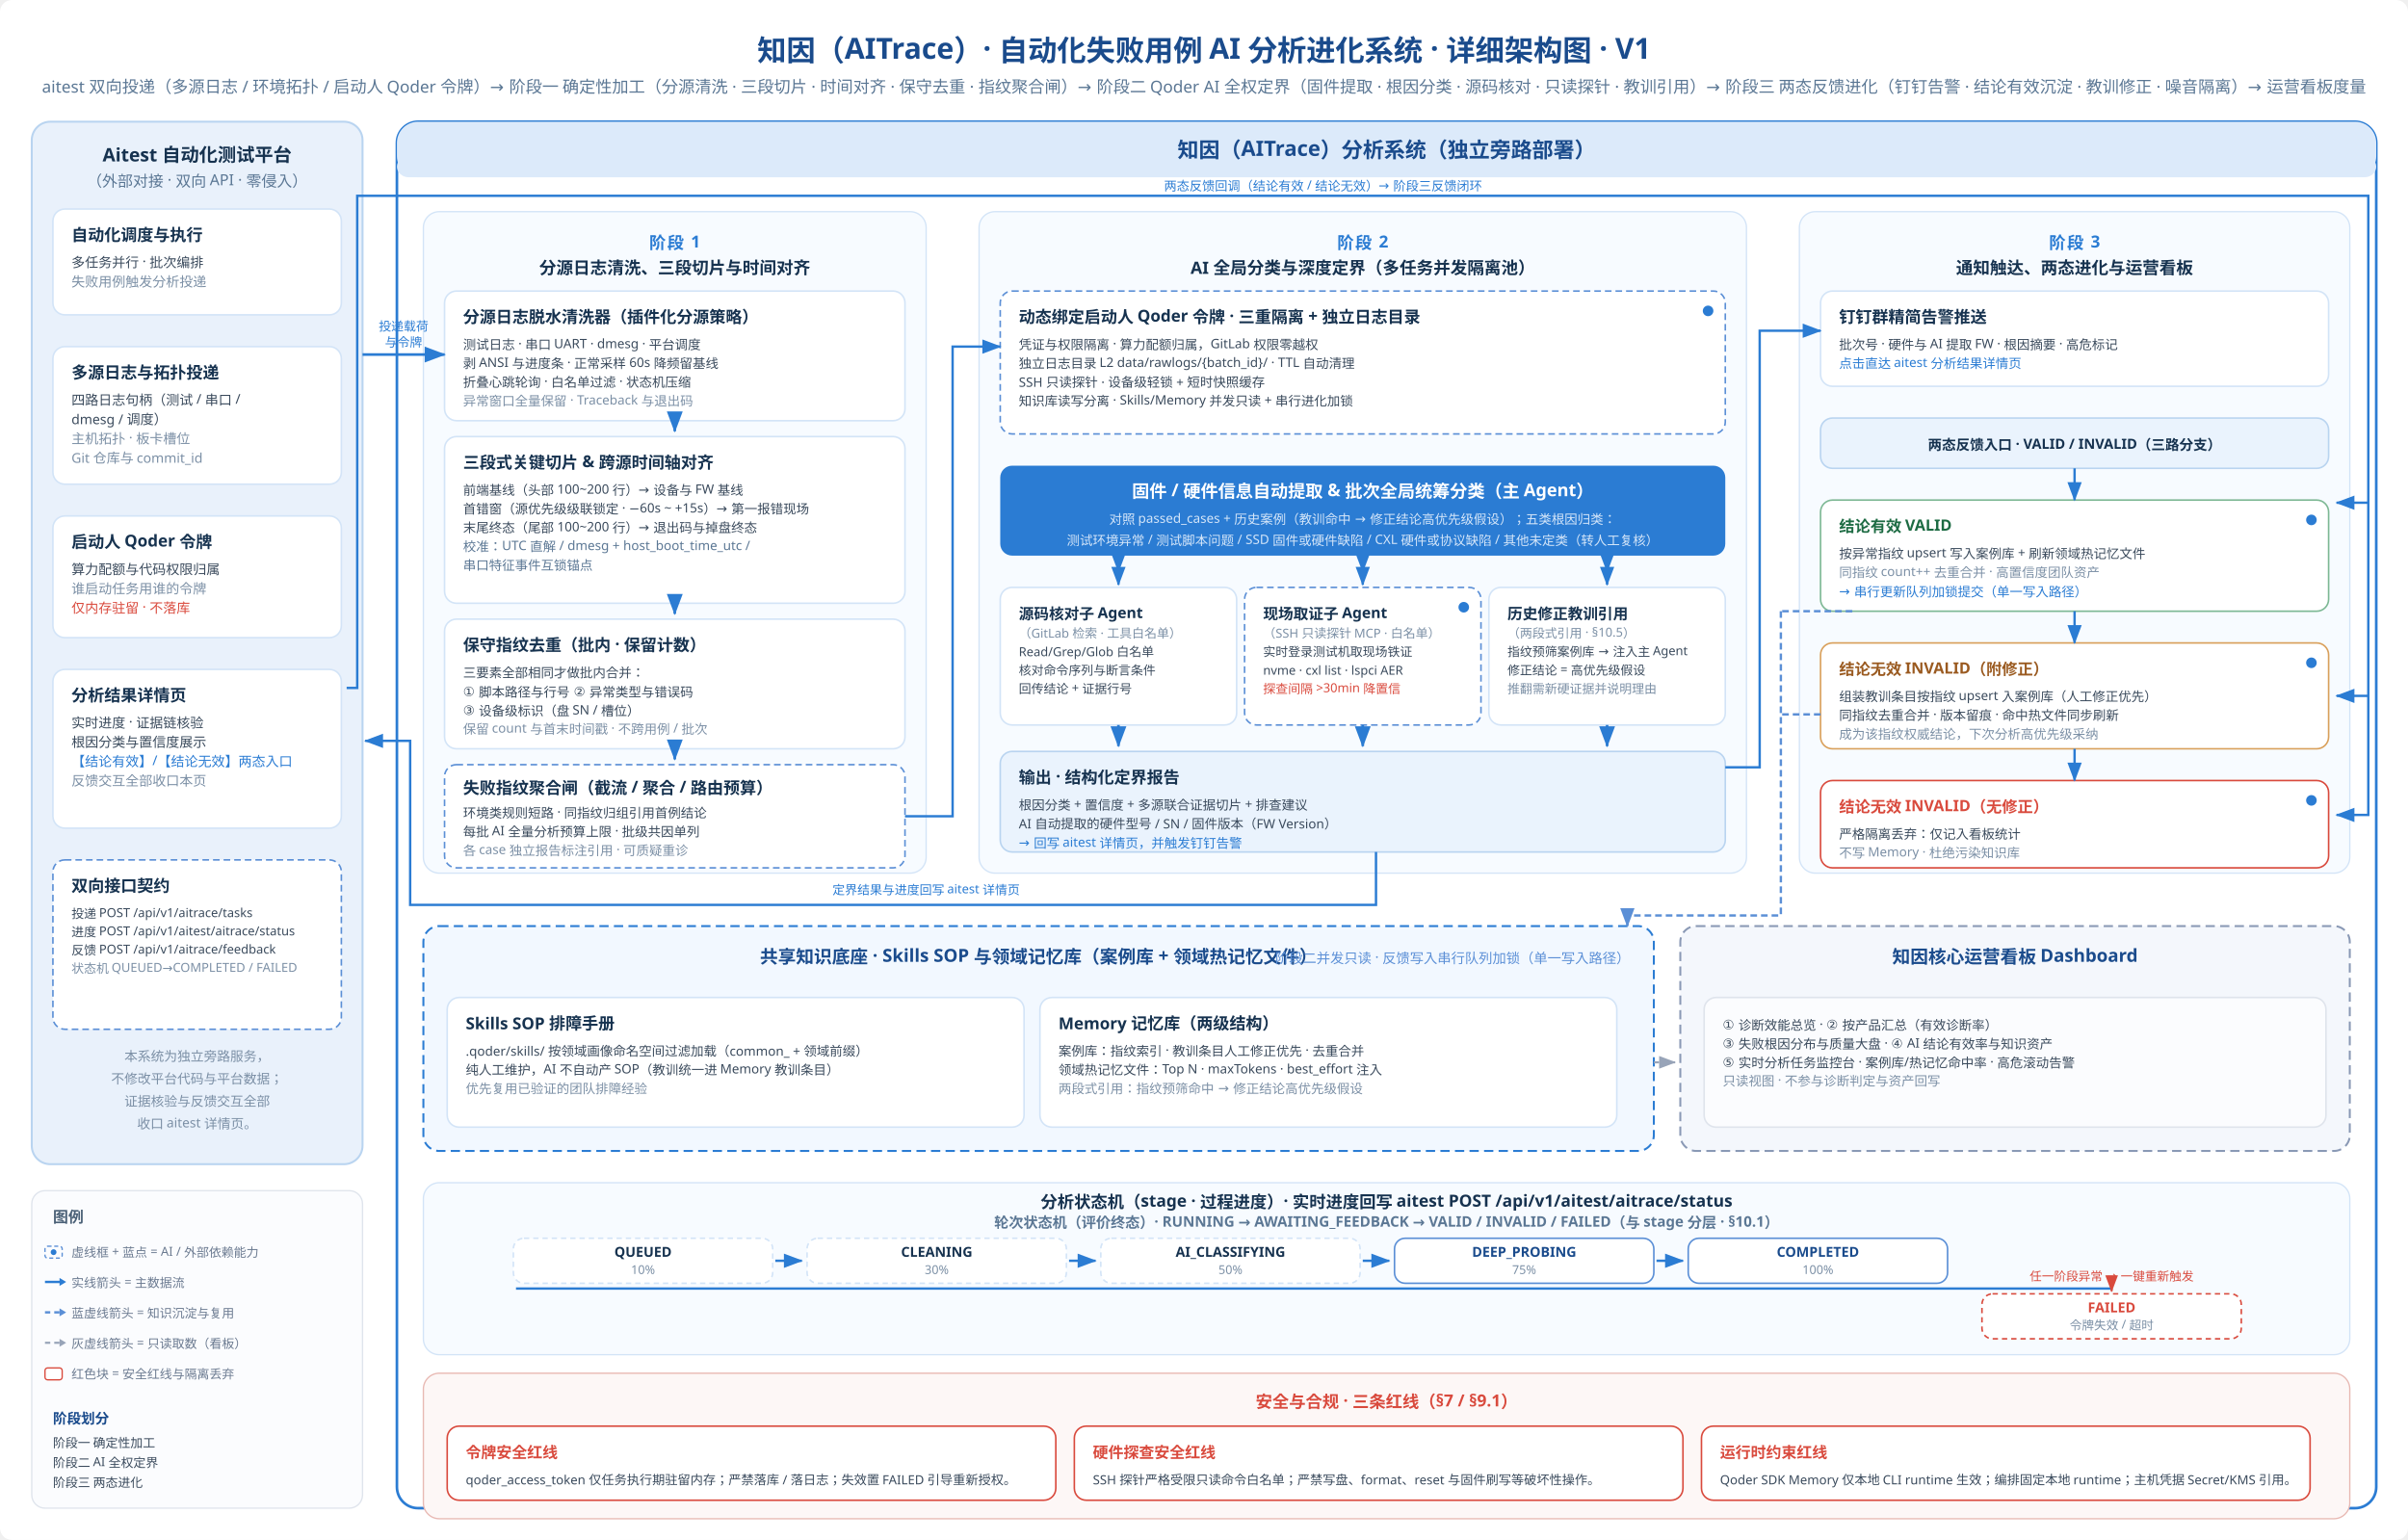
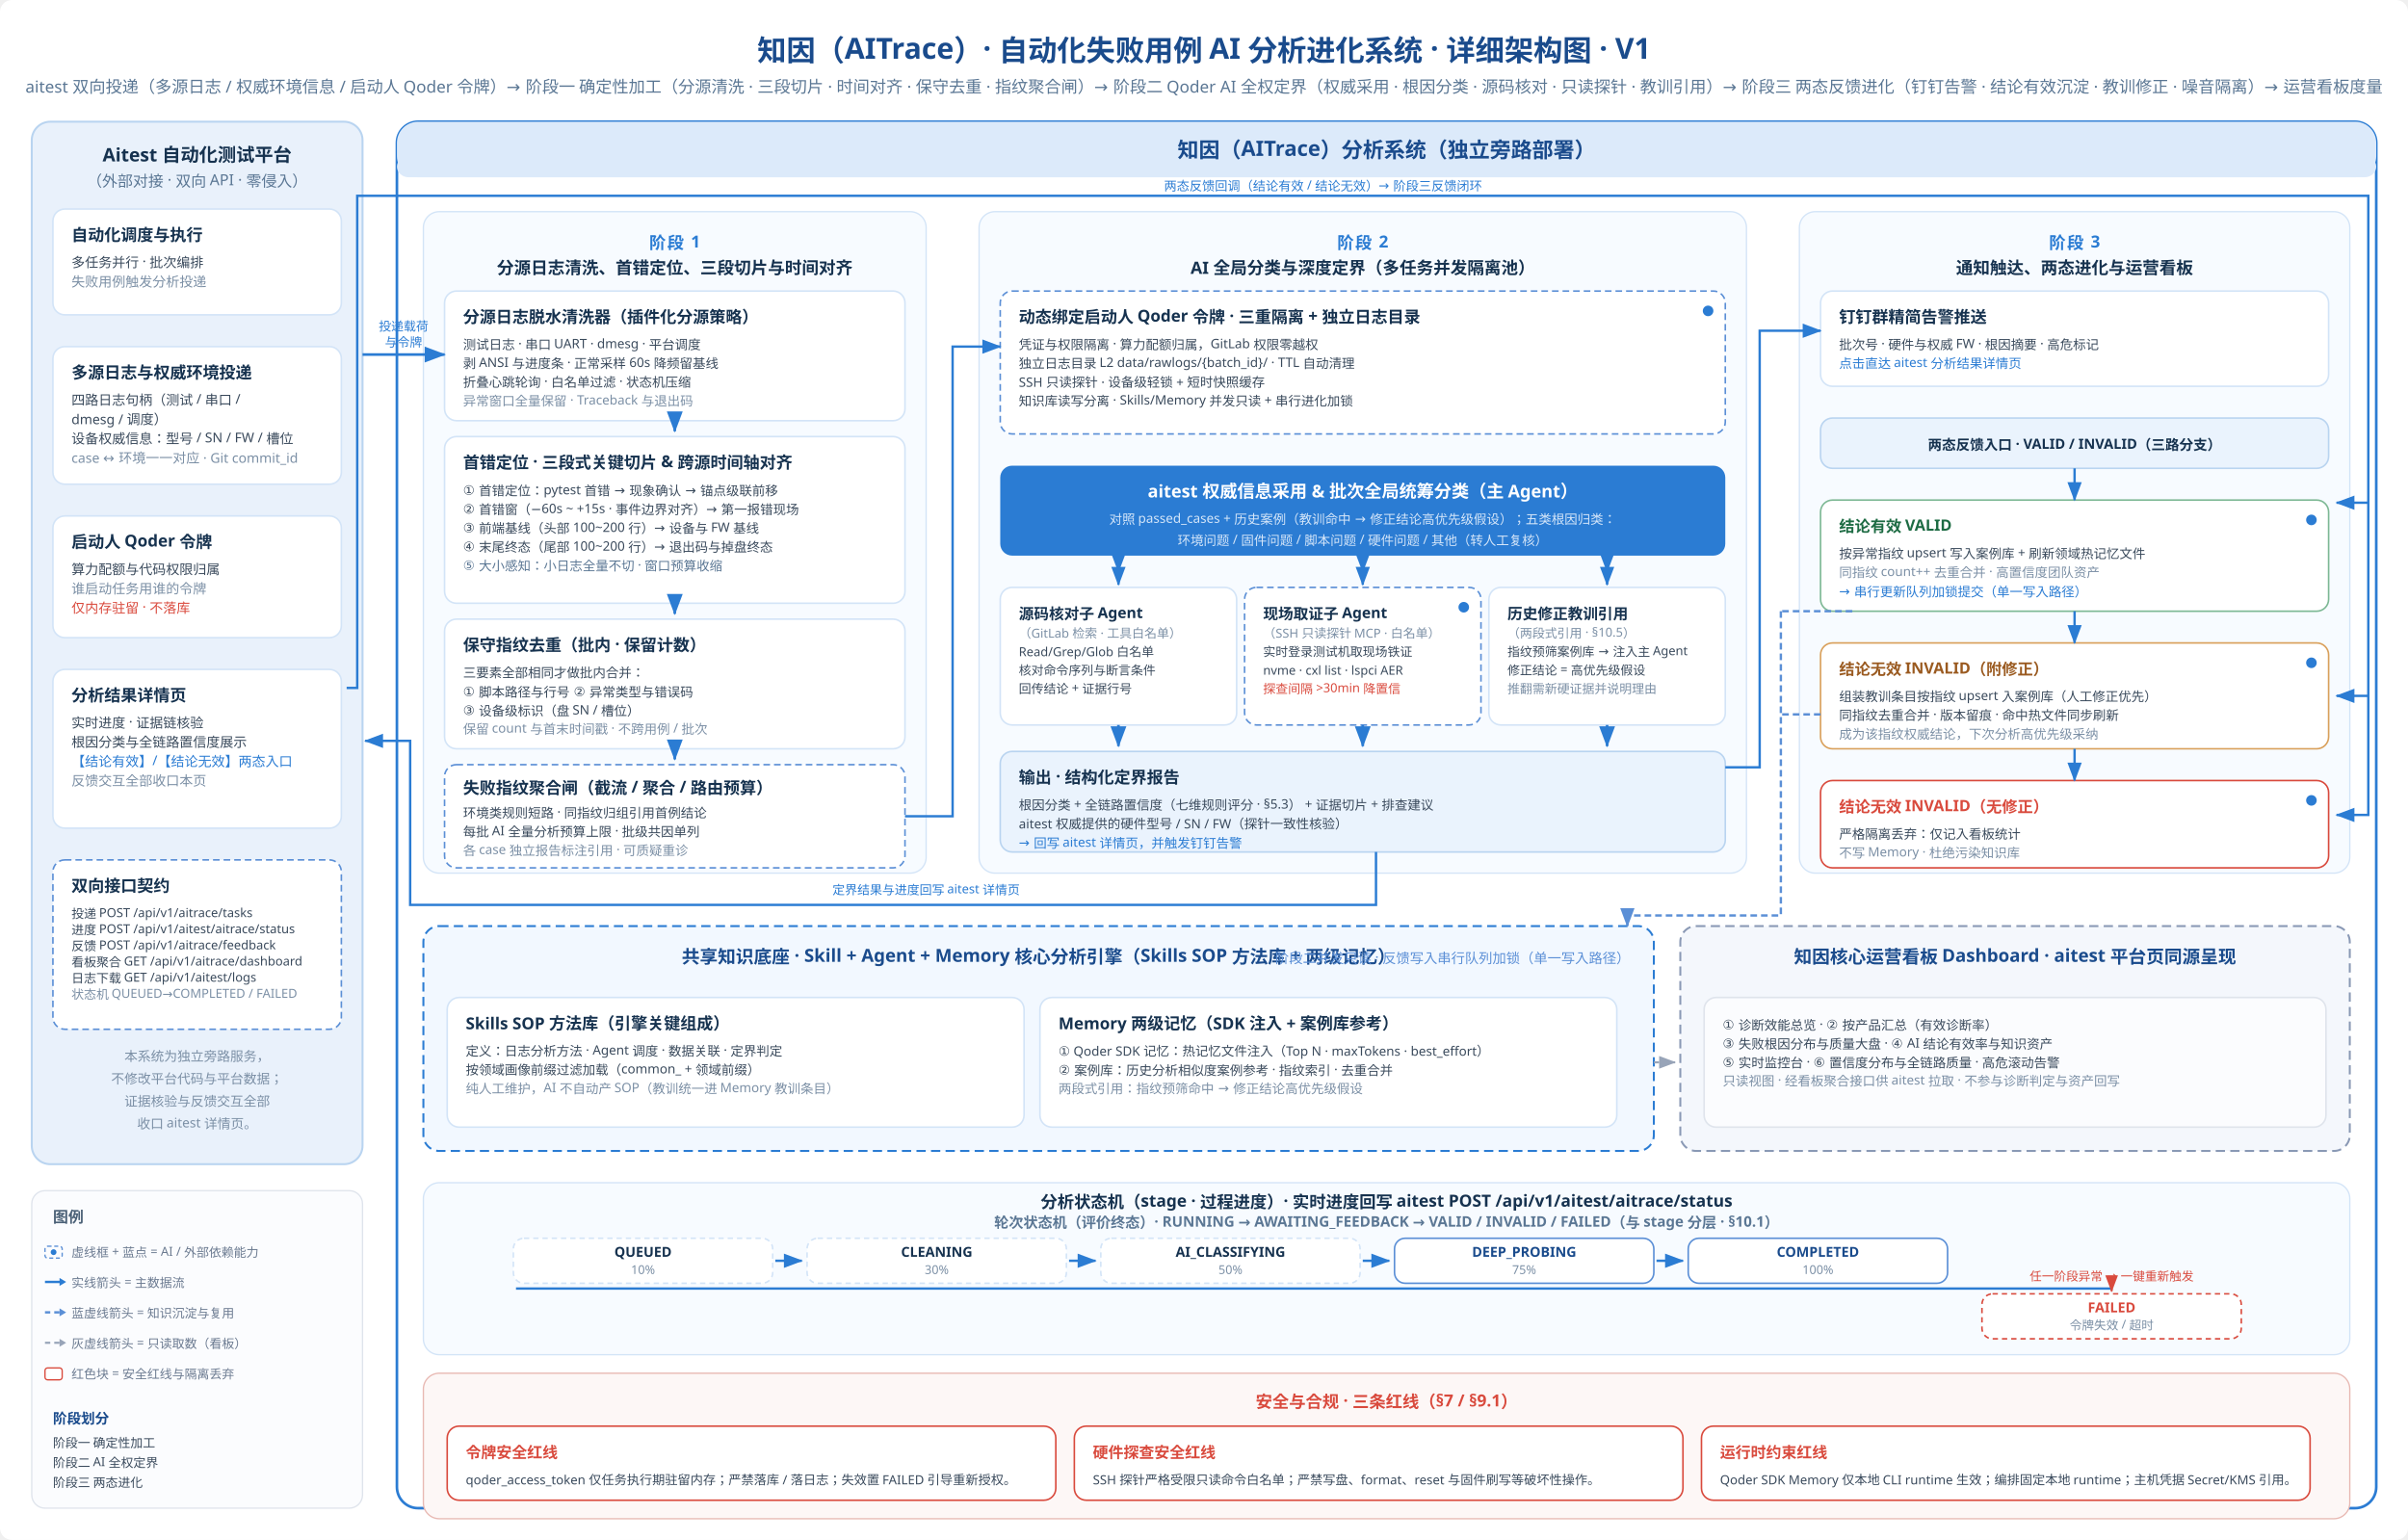
<svg xmlns="http://www.w3.org/2000/svg" viewBox="0 0 1820 1164" width="1820" height="1164" font-family="'Outfit','PingFang SC','Microsoft YaHei',sans-serif">
  <defs>
    <marker id="b" markerWidth="9" markerHeight="9" refX="7.5" refY="3" orient="auto">
      <polygon points="0 0, 8 3, 0 6" fill="#2b7cd3" />
    </marker>
    <marker id="r" markerWidth="9" markerHeight="9" refX="7.5" refY="3" orient="auto">
      <polygon points="0 0, 8 3, 0 6" fill="#d94a3d" />
    </marker>
    <marker id="bd" markerWidth="9" markerHeight="9" refX="7.5" refY="3" orient="auto">
      <polygon points="0 0, 8 3, 0 6" fill="#5b8fd6" />
    </marker>
    <marker id="g" markerWidth="9" markerHeight="9" refX="7.5" refY="3" orient="auto">
      <polygon points="0 0, 8 3, 0 6" fill="#98a4b8" />
    </marker>
  </defs>
  <rect x="0" y="0" width="1820" height="1164" rx="9" fill="#ffffff" />
  <text x="910" y="46" text-anchor="middle" font-size="22" font-weight="700" fill="#1a4b8c">知因（AITrace）· 自动化失败用例 AI 分析进化系统 · 详细架构图 · V1</text>
-   <text x="910" y="70" text-anchor="middle" font-size="12.5" fill="#5b7794">aitest 双向投递（多源日志 / 环境拓扑 / 启动人 Qoder 令牌）→ 阶段一 确定性加工（分源清洗 · 三段切片 · 时间对齐 · 保守去重 · 指纹聚合闸）→ 阶段二 Qoder AI 全权定界（固件提取 · 根因分类 · 源码核对 · 只读探针 · 教训引用）→ 阶段三 两态反馈进化（钉钉告警 · 结论有效沉淀 · 教训修正 · 噪音隔离）→ 运营看板度量</text>
+   <text x="910" y="70" text-anchor="middle" font-size="12.5" fill="#5b7794">aitest 双向投递（多源日志 / 权威环境信息 / 启动人 Qoder 令牌）→ 阶段一 确定性加工（分源清洗 · 三段切片 · 时间对齐 · 保守去重 · 指纹聚合闸）→ 阶段二 Qoder AI 全权定界（权威采用 · 根因分类 · 源码核对 · 只读探针 · 教训引用）→ 阶段三 两态反馈进化（钉钉告警 · 结论有效沉淀 · 教训修正 · 噪音隔离）→ 运营看板度量</text>
  <rect x="24" y="92" width="250" height="788" rx="14" fill="#e9f1fb" stroke="#b9d4f0" stroke-width="1.5" />
  <text x="149.0" y="122" text-anchor="middle" font-size="14" font-weight="700" fill="#16324f">Aitest 自动化测试平台</text>
  <text x="149.0" y="141" text-anchor="middle" font-size="11.6" fill="#5b7794">（外部对接 · 双向 API · 零侵入）</text>
  <rect x="40" y="158" width="218" height="80" rx="9" fill="#ffffff" stroke="#d3e4f7" stroke-width="1.2" />
  <text x="54" y="182" font-size="12.4" font-weight="700" fill="#16324f">自动化调度与执行</text>
  <text x="54" y="202.0" font-size="10.2" fill="#3a4a5c">多任务并行 · 批次编排</text>
  <text x="54" y="216.6" font-size="10.2" fill="#7b8fa5">失败用例触发分析投递</text>
  <rect x="40" y="262" width="218" height="104" rx="9" fill="#ffffff" stroke="#d3e4f7" stroke-width="1.2" />
-   <text x="54" y="286" font-size="12.4" font-weight="700" fill="#16324f">多源日志与拓扑投递</text>
+   <text x="54" y="286" font-size="12.4" font-weight="700" fill="#16324f">多源日志与权威环境投递</text>
  <text x="54" y="306.0" font-size="10.2" fill="#3a4a5c">四路日志句柄（测试 / 串口 /</text>
  <text x="54" y="320.6" font-size="10.2" fill="#3a4a5c">dmesg / 调度）</text>
-   <text x="54" y="335.2" font-size="10.2" fill="#7b8fa5">主机拓扑 · 板卡槽位</text>
-   <text x="54" y="349.8" font-size="10.2" fill="#7b8fa5">Git 仓库与 commit_id</text>
+   <text x="54" y="335.2" font-size="10.2" fill="#3a4a5c">设备权威信息：型号 / SN / FW / 槽位</text>
+   <text x="54" y="349.8" font-size="10.2" fill="#7b8fa5">case ↔ 环境一一对应 · Git commit_id</text>
  <rect x="40" y="390" width="218" height="92" rx="9" fill="#ffffff" stroke="#d3e4f7" stroke-width="1.2" />
  <text x="54" y="414" font-size="12.4" font-weight="700" fill="#16324f">启动人 Qoder 令牌</text>
  <text x="54" y="434.0" font-size="10.2" fill="#3a4a5c">算力配额与代码权限归属</text>
  <text x="54" y="448.6" font-size="10.2" fill="#7b8fa5">谁启动任务用谁的令牌</text>
  <text x="54" y="463.2" font-size="10.2" fill="#d94a3d">仅内存驻留 · 不落库</text>
  <rect x="40" y="506" width="218" height="120" rx="9" fill="#ffffff" stroke="#d3e4f7" stroke-width="1.2" />
  <text x="54" y="530" font-size="12.4" font-weight="700" fill="#16324f">分析结果详情页</text>
  <text x="54" y="550.0" font-size="10.2" fill="#3a4a5c">实时进度 · 证据链核验</text>
-   <text x="54" y="564.6" font-size="10.2" fill="#3a4a5c">根因分类与置信度展示</text>
+   <text x="54" y="564.6" font-size="10.2" fill="#3a4a5c">根因分类与全链路置信度展示</text>
  <text x="54" y="579.2" font-size="10.2" fill="#2b7cd3">【结论有效】/【结论无效】两态入口</text>
  <text x="54" y="593.8" font-size="10.2" fill="#7b8fa5">反馈交互全部收口本页</text>
  <rect x="40" y="650" width="218" height="128" rx="9" fill="#ffffff" stroke="#5b8fd6" stroke-width="1.2" stroke-dasharray="5 3" />
  <text x="54" y="674" font-size="12.4" font-weight="700" fill="#16324f">双向接口契约</text>
  <text x="54" y="694.0" font-size="9.4" fill="#3a4a5c">投递  POST /api/v1/aitrace/tasks</text>
-   <text x="54" y="707.8" font-size="9.4" fill="#3a4a5c">进度  POST /api/v1/aitest/aitrace/status</text>
-   <text x="54" y="721.6" font-size="9.4" fill="#3a4a5c">反馈  POST /api/v1/aitrace/feedback</text>
-   <text x="54" y="735.4" font-size="9.4" fill="#7b8fa5">状态机  QUEUED→COMPLETED / FAILED</text>
+   <text x="54" y="706.2" font-size="9.4" fill="#3a4a5c">进度  POST /api/v1/aitest/aitrace/status</text>
+   <text x="54" y="718.4" font-size="9.4" fill="#3a4a5c">反馈  POST /api/v1/aitrace/feedback</text>
+   <text x="54" y="730.6" font-size="9.4" fill="#3a4a5c">看板聚合  GET /api/v1/aitrace/dashboard</text>
+   <text x="54" y="742.8" font-size="9.4" fill="#3a4a5c">日志下载  GET /api/v1/aitest/logs</text>
+   <text x="54" y="755.0" font-size="9.4" fill="#7b8fa5">状态机  QUEUED→COMPLETED / FAILED</text>
  <text x="149.0" y="802" text-anchor="middle" font-size="10" fill="#7b8fa5">本系统为独立旁路服务，</text>
  <text x="149.0" y="819" text-anchor="middle" font-size="10" fill="#7b8fa5">不修改平台代码与平台数据；</text>
  <text x="149.0" y="836" text-anchor="middle" font-size="10" fill="#7b8fa5">证据核验与反馈交互全部</text>
  <text x="149.0" y="853" text-anchor="middle" font-size="10" fill="#7b8fa5">收口 aitest 详情页。</text>
  <rect x="300" y="92" width="1496" height="1048" rx="16" fill="#ffffff" stroke="#2b7cd3" stroke-width="2" />
  <rect x="300" y="92" width="1496" height="42" rx="16" fill="#dceafa" />
  <rect x="300" y="118" width="1496" height="16" rx="9" fill="#dceafa" />
  <text x="1048.0" y="119" text-anchor="middle" font-size="16" font-weight="700" fill="#1a4b8c">知因（AITrace）分析系统（独立旁路部署）</text>
  <rect x="320" y="160" width="380" height="500" rx="12" fill="#f7fbff" stroke="#d3e4f7" stroke-width="1" />
  <text x="510.0" y="188" text-anchor="middle" font-size="12.6" font-weight="600" letter-spacing="1" fill="#2b7cd3">阶段 1</text>
-   <text x="510.0" y="207" text-anchor="middle" font-size="12.8" font-weight="700" fill="#16324f">分源日志清洗、三段切片与时间对齐</text>
+   <text x="510.0" y="207" text-anchor="middle" font-size="12.8" font-weight="700" fill="#16324f">分源日志清洗、首错定位、三段切片与时间对齐</text>
  <rect x="336" y="220" width="348" height="98" rx="9" fill="#ffffff" stroke="#d3e4f7" stroke-width="1.2" />
  <text x="350" y="244" font-size="12.4" font-weight="700" fill="#16324f">分源日志脱水清洗器（插件化分源策略）</text>
  <text x="350" y="264.0" font-size="9.8" fill="#3a4a5c">测试日志 · 串口 UART · dmesg · 平台调度</text>
  <text x="350" y="278.2" font-size="9.8" fill="#3a4a5c">剥 ANSI 与进度条 · 正常采样 60s 降频留基线</text>
  <text x="350" y="292.4" font-size="9.8" fill="#3a4a5c">折叠心跳轮询 · 白名单过滤 · 状态机压缩</text>
  <text x="350" y="306.6" font-size="9.8" fill="#7b8fa5">异常窗口全量保留 · Traceback 与退出码</text>
  <rect x="336" y="330" width="348" height="126" rx="9" fill="#ffffff" stroke="#d3e4f7" stroke-width="1.2" />
-   <text x="350" y="354" font-size="12.4" font-weight="700" fill="#16324f">三段式关键切片 &amp; 跨源时间轴对齐</text>
-   <text x="350" y="374.0" font-size="9.8" fill="#3a4a5c">前端基线（头部 100~200 行）→ 设备与 FW 基线</text>
-   <text x="350" y="388.2" font-size="9.8" fill="#3a4a5c">首错窗（源优先级级联锁定 · −60s ~ +15s）→ 第一报错现场</text>
-   <text x="350" y="402.4" font-size="9.8" fill="#3a4a5c">末尾终态（尾部 100~200 行）→ 退出码与掉盘终态</text>
-   <text x="350" y="416.6" font-size="9.8" fill="#5b7794">校准：UTC 直解 / dmesg + host_boot_time_utc /</text>
-   <text x="350" y="430.8" font-size="9.8" fill="#5b7794">串口特征事件互锁锚点</text>
+   <text x="350" y="354" font-size="12.4" font-weight="700" fill="#16324f">首错定位 · 三段式关键切片 &amp; 跨源时间轴对齐</text>
+   <text x="350" y="374.0" font-size="9.8" fill="#3a4a5c">① 首错定位：pytest 首错 → 现象确认 → 锚点级联前移</text>
+   <text x="350" y="388.2" font-size="9.8" fill="#3a4a5c">② 首错窗（−60s ~ +15s · 事件边界对齐）→ 第一报错现场</text>
+   <text x="350" y="402.4" font-size="9.8" fill="#3a4a5c">③ 前端基线（头部 100~200 行）→ 设备与 FW 基线</text>
+   <text x="350" y="416.6" font-size="9.8" fill="#3a4a5c">④ 末尾终态（尾部 100~200 行）→ 退出码与掉盘终态</text>
+   <text x="350" y="430.8" font-size="9.8" fill="#5b7794">⑤ 大小感知：小日志全量不切 · 窗口预算收缩</text>
  <rect x="336" y="468" width="348" height="98" rx="9" fill="#ffffff" stroke="#d3e4f7" stroke-width="1.2" />
  <text x="350" y="492" font-size="12.4" font-weight="700" fill="#16324f">保守指纹去重（批内 · 保留计数）</text>
  <text x="350" y="512.0" font-size="9.8" fill="#3a4a5c">三要素全部相同才做批内合并：</text>
  <text x="350" y="526.2" font-size="9.8" fill="#3a4a5c">① 脚本路径与行号  ② 异常类型与错误码</text>
  <text x="350" y="540.4" font-size="9.8" fill="#3a4a5c">③ 设备级标识（盘 SN / 槽位）</text>
  <text x="350" y="554.6" font-size="9.8" fill="#7b8fa5">保留 count 与首末时间戳 · 不跨用例 / 批次</text>
  <rect x="336" y="578" width="348" height="78" rx="9" fill="#ffffff" stroke="#5b8fd6" stroke-width="1.2" stroke-dasharray="5 3" />
  <text x="350" y="600" font-size="12.4" font-weight="700" fill="#16324f">失败指纹聚合闸（截流 / 聚合 / 路由预算）</text>
  <text x="350" y="618.0" font-size="9.8" fill="#3a4a5c">环境类规则短路 · 同指纹归组引用首例结论</text>
  <text x="350" y="632.2" font-size="9.8" fill="#3a4a5c">每批 AI 全量分析预算上限 · 批级共因单列</text>
  <text x="350" y="646.4" font-size="9.8" fill="#7b8fa5">各 case 独立报告标注引用 · 可质疑重诊</text>
  <line x1="510.0" y1="318" x2="510.0" y2="326" stroke="#2b7cd3" stroke-width="2" marker-end="url(#b)" />
  <line x1="510.0" y1="456" x2="510.0" y2="464" stroke="#2b7cd3" stroke-width="2" marker-end="url(#b)" />
  <line x1="510.0" y1="566" x2="510.0" y2="574" stroke="#2b7cd3" stroke-width="2" marker-end="url(#b)" />
  <rect x="740" y="160" width="580" height="500" rx="12" fill="#f7fbff" stroke="#d3e4f7" stroke-width="1" />
  <text x="1030.0" y="188" text-anchor="middle" font-size="12.6" font-weight="600" letter-spacing="1" fill="#2b7cd3">阶段 2</text>
  <text x="1030.0" y="207" text-anchor="middle" font-size="12.8" font-weight="700" fill="#16324f">AI 全局分类与深度定界（多任务并发隔离池）</text>
  <rect x="756" y="220" width="548" height="108" rx="9" fill="#ffffff" stroke="#5b8fd6" stroke-width="1.2" stroke-dasharray="5 3" />
  <circle cx="1291" cy="235" r="4" fill="#2b7cd3" />
  <text x="770" y="244" font-size="12.4" font-weight="700" fill="#16324f">动态绑定启动人 Qoder 令牌 · 三重隔离 + 独立日志目录</text>
  <text x="770" y="264.0" font-size="9.8" fill="#3a4a5c">凭证与权限隔离 · 算力配额归属，GitLab 权限零越权</text>
  <text x="770" y="278.2" font-size="9.8" fill="#3a4a5c">独立日志目录 L2 data/rawlogs/{batch_id}/ · TTL 自动清理</text>
  <text x="770" y="292.4" font-size="9.8" fill="#3a4a5c">SSH 只读探针 · 设备级轻锁 + 短时快照缓存</text>
  <text x="770" y="306.6" font-size="9.8" fill="#3a4a5c">知识库读写分离 · Skills/Memory 并发只读 + 串行进化加锁</text>
  <rect x="756" y="352" width="548" height="68" rx="9" fill="#2b7cd3" />
-   <text x="1030.0" y="376" text-anchor="middle" font-size="13.2" font-weight="700" fill="#ffffff">固件 / 硬件信息自动提取 &amp; 批次全局统筹分类（主 Agent）</text>
+   <text x="1030.0" y="376" text-anchor="middle" font-size="13.2" font-weight="700" fill="#ffffff">aitest 权威信息采用 &amp; 批次全局统筹分类（主 Agent）</text>
  <text x="1030.0" y="396" text-anchor="middle" font-size="9.8" fill="#d5e6f9">对照 passed_cases + 历史案例（教训命中 → 修正结论高优先级假设）；五类根因归类：</text>
-   <text x="1030.0" y="412" text-anchor="middle" font-size="9.8" fill="#d5e6f9">测试环境异常 / 测试脚本问题 / SSD 固件或硬件缺陷 / CXL 硬件或协议缺陷 / 其他未定类（转人工复核）</text>
+   <text x="1030.0" y="412" text-anchor="middle" font-size="9.8" fill="#d5e6f9">环境问题 / 固件问题 / 脚本问题 / 硬件问题 / 其他（转人工复核）</text>
  <rect x="756.0" y="444" width="178.667" height="104" rx="9" fill="#ffffff" stroke="#d3e4f7" stroke-width="1.2" />
  <text x="770.0" y="468" font-size="11.4" font-weight="700" fill="#16324f">源码核对子 Agent</text>
  <text x="770.0" y="482.0" font-size="9.4" fill="#7b8fa5">（GitLab 检索 · 工具白名单）</text>
  <text x="770.0" y="496.0" font-size="9.4" fill="#3a4a5c">Read/Grep/Glob 白名单</text>
  <text x="770.0" y="510.0" font-size="9.4" fill="#3a4a5c">核对命令序列与断言条件</text>
  <text x="770.0" y="524.0" font-size="9.4" fill="#3a4a5c">回传结论 + 证据行号</text>
  <line x1="845.333" y1="420" x2="845.333" y2="432" stroke="#2b7cd3" stroke-width="1.8" />
  <line x1="845.333" y1="432" x2="845.333" y2="442" stroke="#2b7cd3" stroke-width="1.8" marker-start="url(#b)" marker-end="url(#b)" />
  <rect x="940.667" y="444" width="178.667" height="104" rx="9" fill="#ffffff" stroke="#5b8fd6" stroke-width="1.2" stroke-dasharray="5 3" />
  <circle cx="1106.333" cy="459" r="4" fill="#2b7cd3" />
  <text x="954.667" y="468" font-size="11.4" font-weight="700" fill="#16324f">现场取证子 Agent</text>
  <text x="954.667" y="482.0" font-size="9.4" fill="#7b8fa5">（SSH 只读探针 MCP · 白名单）</text>
  <text x="954.667" y="496.0" font-size="9.4" fill="#3a4a5c">实时登录测试机取现场铁证</text>
  <text x="954.667" y="510.0" font-size="9.4" fill="#3a4a5c">nvme · cxl list · lspci AER</text>
  <text x="954.667" y="524.0" font-size="9.4" fill="#d94a3d">探查间隔 &gt;30min 降置信</text>
  <line x1="1030.0" y1="420" x2="1030.0" y2="432" stroke="#2b7cd3" stroke-width="1.8" />
  <line x1="1030.0" y1="432" x2="1030.0" y2="442" stroke="#2b7cd3" stroke-width="1.8" marker-start="url(#b)" marker-end="url(#b)" />
  <rect x="1125.333" y="444" width="178.667" height="104" rx="9" fill="#ffffff" stroke="#d3e4f7" stroke-width="1.2" />
  <text x="1139.333" y="468" font-size="11.4" font-weight="700" fill="#16324f">历史修正教训引用</text>
  <text x="1139.333" y="482.0" font-size="9.4" fill="#7b8fa5">（两段式引用 · §10.5）</text>
  <text x="1139.333" y="496.0" font-size="9.4" fill="#3a4a5c">指纹预筛案例库 → 注入主 Agent</text>
  <text x="1139.333" y="510.0" font-size="9.4" fill="#3a4a5c">修正结论 = 高优先级假设</text>
  <text x="1139.333" y="524.0" font-size="9.4" fill="#7b8fa5">推翻需新硬证据并说明理由</text>
  <line x1="1214.667" y1="420" x2="1214.667" y2="432" stroke="#2b7cd3" stroke-width="1.8" />
  <line x1="1214.667" y1="432" x2="1214.667" y2="442" stroke="#2b7cd3" stroke-width="1.8" marker-start="url(#b)" marker-end="url(#b)" />
  <rect x="756" y="568" width="548" height="76" rx="9" fill="#eaf3fd" stroke="#b9d4f0" stroke-width="1.2" />
  <text x="770" y="592" font-size="12.4" font-weight="700" fill="#16324f">输出 · 结构化定界报告</text>
-   <text x="770" y="612.0" font-size="9.8" fill="#3a4a5c">根因分类 + 置信度 + 多源联合证据切片 + 排查建议</text>
-   <text x="770" y="626.2" font-size="9.8" fill="#3a4a5c">AI 自动提取的硬件型号 / SN / 固件版本（FW Version）</text>
+   <text x="770" y="612.0" font-size="9.8" fill="#3a4a5c">根因分类 + 全链路置信度（七维规则评分 · §5.3） + 证据切片 + 排查建议</text>
+   <text x="770" y="626.2" font-size="9.8" fill="#3a4a5c">aitest 权威提供的硬件型号 / SN / FW（探针一致性核验）</text>
  <text x="770" y="640.4" font-size="9.8" fill="#2b7cd3">→ 回写 aitest 详情页，并触发钉钉告警</text>
  <line x1="845.333" y1="548" x2="845.333" y2="564" stroke="#2b7cd3" stroke-width="2" marker-end="url(#b)" />
  <line x1="1030.0" y1="548" x2="1030.0" y2="564" stroke="#2b7cd3" stroke-width="2" marker-end="url(#b)" />
  <line x1="1214.667" y1="548" x2="1214.667" y2="564" stroke="#2b7cd3" stroke-width="2" marker-end="url(#b)" />
  <rect x="1360" y="160" width="416" height="500" rx="12" fill="#f7fbff" stroke="#d3e4f7" stroke-width="1" />
  <text x="1568.0" y="188" text-anchor="middle" font-size="12.6" font-weight="600" letter-spacing="1" fill="#2b7cd3">阶段 3</text>
  <text x="1568.0" y="207" text-anchor="middle" font-size="12.8" font-weight="700" fill="#16324f">通知触达、两态进化与运营看板</text>
  <rect x="1376" y="220" width="384" height="72" rx="9" fill="#ffffff" stroke="#d3e4f7" stroke-width="1.2" />
  <text x="1390" y="244" font-size="12.4" font-weight="700" fill="#16324f">钉钉群精简告警推送</text>
-   <text x="1390" y="264.0" font-size="9.8" fill="#3a4a5c">批次号 · 硬件与 AI 提取 FW · 根因摘要 · 高危标记</text>
+   <text x="1390" y="264.0" font-size="9.8" fill="#3a4a5c">批次号 · 硬件与权威 FW · 根因摘要 · 高危标记</text>
  <text x="1390" y="278.2" font-size="9.8" fill="#2b7cd3">点击直达 aitest 分析结果详情页</text>
  <rect x="1376" y="316" width="384" height="38" rx="9" fill="#eaf3fd" stroke="#b9d4f0" stroke-width="1.2" />
  <text x="1568.0" y="340" text-anchor="middle" font-size="10.6" font-weight="700" fill="#16324f">两态反馈入口 · VALID / INVALID（三路分支）</text>
  <rect x="1376" y="378" width="384" height="84" rx="9" fill="#ffffff" stroke="#7db894" stroke-width="1.2" />
  <circle cx="1747" cy="393" r="4" fill="#2b7cd3" />
  <text x="1390" y="402" font-size="11.8" font-weight="700" fill="#1d6b43">结论有效  VALID</text>
  <text x="1390" y="422.0" font-size="9.8" fill="#3a4a5c">按异常指纹 upsert 写入案例库 + 刷新领域热记忆文件</text>
  <text x="1390" y="436.2" font-size="9.8" fill="#7b8fa5">同指纹 count++ 去重合并 · 高置信度团队资产</text>
  <text x="1390" y="450.4" font-size="9.8" fill="#2b7cd3">→ 串行更新队列加锁提交（单一写入路径）</text>
  <rect x="1376" y="486" width="384" height="80" rx="9" fill="#ffffff" stroke="#d9a05b" stroke-width="1.2" />
  <circle cx="1747" cy="501" r="4" fill="#2b7cd3" />
  <text x="1390" y="510" font-size="11.8" font-weight="700" fill="#9a5a20">结论无效  INVALID（附修正）</text>
  <text x="1390" y="530.0" font-size="9.8" fill="#3a4a5c">组装教训条目按指纹 upsert 入案例库（人工修正优先）</text>
  <text x="1390" y="544.2" font-size="9.8" fill="#3a4a5c">同指纹去重合并 · 版本留痕 · 命中热文件同步刷新</text>
  <text x="1390" y="558.4" font-size="9.8" fill="#7b8fa5">成为该指纹权威结论，下次分析高优先级采纳</text>
  <rect x="1376" y="590" width="384" height="66" rx="9" fill="#ffffff" stroke="#d94a3d" stroke-width="1.2" />
  <circle cx="1747" cy="605" r="4" fill="#2b7cd3" />
  <text x="1390" y="614" font-size="11.8" font-weight="700" fill="#d94a3d">结论无效  INVALID（无修正）</text>
  <text x="1390" y="634.0" font-size="9.8" fill="#3a4a5c">严格隔离丢弃：仅记入看板统计</text>
  <text x="1390" y="648.2" font-size="9.8" fill="#7b8fa5">不写 Memory · 杜绝污染知识库</text>
  <line x1="1568.0" y1="354" x2="1568.0" y2="378" stroke="#2b7cd3" stroke-width="1.8" marker-end="url(#b)" />
  <line x1="1568.0" y1="462" x2="1568.0" y2="486" stroke="#2b7cd3" stroke-width="1.8" marker-end="url(#b)" />
  <line x1="1568.0" y1="566" x2="1568.0" y2="590" stroke="#2b7cd3" stroke-width="1.8" marker-end="url(#b)" />
  <rect x="320" y="700" width="930" height="170" rx="12" fill="#f2f8ff" stroke="#2b7cd3" stroke-width="1.5" stroke-dasharray="7 4" />
-   <text x="785.0" y="728" text-anchor="middle" font-size="13.6" font-weight="700" fill="#1a4b8c">共享知识底座 · Skills SOP 与领域记忆库（案例库 + 领域热记忆文件）</text>
+   <text x="785.0" y="728" text-anchor="middle" font-size="13.6" font-weight="700" fill="#1a4b8c">共享知识底座 · Skill + Agent + Memory 核心分析引擎（Skills SOP 方法库 + 两级记忆）</text>
  <text x="1232" y="728" text-anchor="end" font-size="10.4" fill="#5b8fd6">阶段二并发只读 · 反馈写入串行队列加锁（单一写入路径）</text>
  <rect x="338" y="754" width="436" height="98" rx="9" fill="#ffffff" stroke="#d3e4f7" stroke-width="1.2" />
-   <text x="352" y="778" font-size="12.4" font-weight="700" fill="#16324f">Skills SOP 排障手册</text>
-   <text x="352" y="798.0" font-size="9.8" fill="#3a4a5c">.qoder/skills/ 按领域画像命名空间过滤加载（common_ + 领域前缀）</text>
-   <text x="352" y="812.2" font-size="9.8" fill="#3a4a5c">纯人工维护，AI 不自动产 SOP（教训统一进 Memory 教训条目）</text>
-   <text x="352" y="826.4" font-size="9.8" fill="#7b8fa5">优先复用已验证的团队排障经验</text>
+   <text x="352" y="778" font-size="12.4" font-weight="700" fill="#16324f">Skills SOP 方法库（引擎关键组成）</text>
+   <text x="352" y="798.0" font-size="9.8" fill="#3a4a5c">定义：日志分析方法 · Agent 调度 · 数据关联 · 定界判定</text>
+   <text x="352" y="812.2" font-size="9.8" fill="#3a4a5c">按领域画像前缀过滤加载（common_ + 领域前缀）</text>
+   <text x="352" y="826.4" font-size="9.8" fill="#7b8fa5">纯人工维护，AI 不自动产 SOP（教训统一进 Memory 教训条目）</text>
  <rect x="786" y="754" width="436" height="98" rx="9" fill="#ffffff" stroke="#d3e4f7" stroke-width="1.2" />
-   <text x="800" y="778" font-size="12.4" font-weight="700" fill="#16324f">Memory 记忆库（两级结构）</text>
-   <text x="800" y="798.0" font-size="9.8" fill="#3a4a5c">案例库：指纹索引 · 教训条目人工修正优先 · 去重合并</text>
-   <text x="800" y="812.2" font-size="9.8" fill="#3a4a5c">领域热记忆文件：Top N · maxTokens · best_effort 注入</text>
+   <text x="800" y="778" font-size="12.4" font-weight="700" fill="#16324f">Memory 两级记忆（SDK 注入 + 案例库参考）</text>
+   <text x="800" y="798.0" font-size="9.8" fill="#3a4a5c">① Qoder SDK 记忆：热记忆文件注入（Top N · maxTokens · best_effort）</text>
+   <text x="800" y="812.2" font-size="9.8" fill="#3a4a5c">② 案例库：历史分析相似度案例参考 · 指纹索引 · 去重合并</text>
  <text x="800" y="826.4" font-size="9.8" fill="#7b8fa5">两段式引用：指纹预筛命中 → 修正结论高优先级假设</text>
  <rect x="1270" y="700" width="506" height="170" rx="12" fill="#f4f7fc" stroke="#8a99b5" stroke-width="1.5" stroke-dasharray="7 4" />
-   <text x="1523.0" y="728" text-anchor="middle" font-size="13.6" font-weight="700" fill="#1a4b8c">知因核心运营看板  Dashboard</text>
+   <text x="1523.0" y="728" text-anchor="middle" font-size="13.6" font-weight="700" fill="#1a4b8c">知因核心运营看板  Dashboard · aitest 平台页同源呈现</text>
  <rect x="1288" y="754" width="470" height="98" rx="9" fill="#fbfcfe" stroke="#dfe4ec" stroke-width="1.2" />
  <text x="1302" y="778.0" font-size="9.8" fill="#3a4a5c">① 诊断效能总览 · ② 按产品汇总（有效诊断率）</text>
  <text x="1302" y="792.2" font-size="9.8" fill="#3a4a5c">③ 失败根因分布与质量大盘 · ④ AI 结论有效率与知识资产</text>
-   <text x="1302" y="806.4" font-size="9.8" fill="#3a4a5c">⑤ 实时分析任务监控台 · 案例库/热记忆命中率 · 高危滚动告警</text>
-   <text x="1302" y="820.6" font-size="9.8" fill="#7b8fa5">只读视图 · 不参与诊断判定与资产回写</text>
+   <text x="1302" y="806.4" font-size="9.8" fill="#3a4a5c">⑤ 实时监控台 · ⑥ 置信度分布与全链路质量 · 高危滚动告警</text>
+   <text x="1302" y="820.6" font-size="9.8" fill="#7b8fa5">只读视图 · 经看板聚合接口供 aitest 拉取 · 不参与诊断判定与资产回写</text>
  <rect x="320" y="894" width="1456" height="130" rx="12" fill="#f7fbff" stroke="#d3e4f7" stroke-width="1" />
  <text x="1048.0" y="913" text-anchor="middle" font-size="12.6" font-weight="700" fill="#16324f">分析状态机（stage · 过程进度）· 实时进度回写 aitest  POST /api/v1/aitest/aitrace/status</text>
  <text x="1048.0" y="928" text-anchor="middle" font-size="11" font-weight="600" fill="#5b7794">轮次状态机（评价终态）· RUNNING → AWAITING_FEEDBACK → VALID / INVALID / FAILED（与 stage 分层 · §10.1）</text>
  <rect x="388" y="936" width="196" height="34" rx="8" fill="#ffffff" stroke="#d3e4f7" stroke-width="1.2" stroke-dasharray="4 3" />
  <text x="486.0" y="950" text-anchor="middle" font-size="10.4" font-weight="700" fill="#16324f">QUEUED</text>
  <text x="486.0" y="963" text-anchor="middle" font-size="9.2" fill="#7b8fa5">10%</text>
  <line x1="586" y1="953" x2="606" y2="953" stroke="#2b7cd3" stroke-width="1.8" marker-end="url(#b)" />
  <rect x="610" y="936" width="196" height="34" rx="8" fill="#ffffff" stroke="#d3e4f7" stroke-width="1.2" stroke-dasharray="4 3" />
  <text x="708.0" y="950" text-anchor="middle" font-size="10.4" font-weight="700" fill="#16324f">CLEANING</text>
  <text x="708.0" y="963" text-anchor="middle" font-size="9.2" fill="#7b8fa5">30%</text>
  <line x1="808" y1="953" x2="828" y2="953" stroke="#2b7cd3" stroke-width="1.8" marker-end="url(#b)" />
  <rect x="832" y="936" width="196" height="34" rx="8" fill="#ffffff" stroke="#d3e4f7" stroke-width="1.2" stroke-dasharray="4 3" />
  <text x="930.0" y="950" text-anchor="middle" font-size="10.4" font-weight="700" fill="#16324f">AI_CLASSIFYING</text>
  <text x="930.0" y="963" text-anchor="middle" font-size="9.2" fill="#7b8fa5">50%</text>
  <line x1="1030" y1="953" x2="1050" y2="953" stroke="#2b7cd3" stroke-width="1.8" marker-end="url(#b)" />
  <rect x="1054" y="936" width="196" height="34" rx="8" fill="#ffffff" stroke="#5b8fd6" stroke-width="1.2" />
  <text x="1152.0" y="950" text-anchor="middle" font-size="10.4" font-weight="700" fill="#1a4b8c">DEEP_PROBING</text>
  <text x="1152.0" y="963" text-anchor="middle" font-size="9.2" fill="#7b8fa5">75%</text>
  <line x1="1252" y1="953" x2="1272" y2="953" stroke="#2b7cd3" stroke-width="1.8" marker-end="url(#b)" />
  <rect x="1276" y="936" width="196" height="34" rx="8" fill="#ffffff" stroke="#5b8fd6" stroke-width="1.2" />
  <text x="1374.0" y="950" text-anchor="middle" font-size="10.4" font-weight="700" fill="#1a4b8c">COMPLETED</text>
  <text x="1374.0" y="963" text-anchor="middle" font-size="9.2" fill="#7b8fa5">100%</text>
  <rect x="1498" y="978" width="196" height="34" rx="8" fill="#ffffff" stroke="#d94a3d" stroke-width="1.2" stroke-dasharray="4 3" />
  <text x="1596.0" y="992" text-anchor="middle" font-size="10.4" font-weight="700" fill="#d94a3d">FAILED</text>
  <text x="1596.0" y="1005" text-anchor="middle" font-size="9.2" fill="#7b8fa5">令牌失效 / 超时</text>
  <path d="M 390 974 L 1596 974" fill="none" stroke="#2b7cd3" stroke-width="1.8" />
  <line x1="1596" y1="974" x2="1596" y2="976" stroke="#d94a3d" stroke-width="1.6" stroke-dasharray="4 3" marker-end="url(#r)" />
  <text x="1596.0" y="968" text-anchor="middle" font-size="9.2" fill="#d94a3d">任一阶段异常 → 一键重新触发</text>
  <rect x="320" y="1038" width="1456" height="110" rx="12" fill="#fdf7f6" stroke="#e8b9b3" stroke-width="1" />
  <text x="1048.0" y="1064" text-anchor="middle" font-size="12.6" font-weight="700" fill="#d94a3d">安全与合规 · 三条红线（§7 / §9.1）</text>
  <rect x="338" y="1078" width="460" height="56" rx="9" fill="#ffffff" stroke="#d94a3d" stroke-width="1.2" />
  <text x="352" y="1102" font-size="11.6" font-weight="700" fill="#d94a3d">令牌安全红线</text>
  <text x="352" y="1122.0" font-size="9.6" fill="#3a4a5c">qoder_access_token 仅任务执行期驻留内存；严禁落库 / 落日志；失效置 FAILED 引导重新授权。</text>
  <rect x="812" y="1078" width="460" height="56" rx="9" fill="#ffffff" stroke="#d94a3d" stroke-width="1.2" />
  <text x="826" y="1102" font-size="11.6" font-weight="700" fill="#d94a3d">硬件探查安全红线</text>
  <text x="826" y="1122.0" font-size="9.6" fill="#3a4a5c">SSH 探针严格受限只读命令白名单；严禁写盘、format、reset 与固件刷写等破坏性操作。</text>
  <rect x="1286" y="1078" width="460" height="56" rx="9" fill="#ffffff" stroke="#d94a3d" stroke-width="1.2" />
  <text x="1300" y="1102" font-size="11.6" font-weight="700" fill="#d94a3d">运行时约束红线</text>
  <text x="1300" y="1122.0" font-size="9.6" fill="#3a4a5c">Qoder SDK Memory 仅本地 CLI runtime 生效；编排固定本地 runtime；主机凭据 Secret/KMS 引用。</text>
  <line x1="274" y1="268" x2="336" y2="268" stroke="#2b7cd3" stroke-width="2" marker-end="url(#b)" />
  <text x="305" y="250" text-anchor="middle" font-size="9.4" fill="#2b7cd3">投递载荷</text>
  <text x="305" y="262" text-anchor="middle" font-size="9.4" fill="#2b7cd3">与令牌</text>
  <path d="M 1040 644 L 1040 684 L 310 684 L 310 560 L 276 560" fill="none" stroke="#2b7cd3" stroke-width="1.8" marker-end="url(#b)" />
  <text x="700" y="676" text-anchor="middle" font-size="9.4" fill="#2b7cd3">定界结果与进度回写 aitest 详情页</text>
  <path d="M 684 617 L 720 617 L 720 262 L 756 262" fill="none" stroke="#2b7cd3" stroke-width="1.8" marker-end="url(#b)" />
  <path d="M 1304 580 L 1330 580 L 1330 250 L 1376 250" fill="none" stroke="#2b7cd3" stroke-width="1.8" marker-end="url(#b)" />
  <path d="M 1400 462 L 1346 462" fill="none" stroke="#5b8fd6" stroke-width="1.8" stroke-dasharray="5 3" />
  <path d="M 1376 540 L 1346 540" fill="none" stroke="#5b8fd6" stroke-width="1.8" stroke-dasharray="5 3" />
  <path d="M 1346 462 L 1346 692 L 1230 692 L 1230 700" fill="none" stroke="#5b8fd6" stroke-width="1.8" stroke-dasharray="5 3" marker-end="url(#bd)" />
  <line x1="1250" y1="803" x2="1266" y2="803" stroke="#98a4b8" stroke-width="1.6" stroke-dasharray="4 3" marker-end="url(#g)" />
  <path d="M 262 520 L 270 520 L 270 148 L 1790 148 L 1790 616 L 1766 616" fill="none" stroke="#2b7cd3" stroke-width="1.8" marker-end="url(#b)" />
  <path d="M 1790 380 L 1766 380" fill="none" stroke="#2b7cd3" stroke-width="1.8" marker-end="url(#b)" />
  <path d="M 1790 526 L 1766 526" fill="none" stroke="#2b7cd3" stroke-width="1.8" marker-end="url(#b)" />
  <text x="1000" y="144" text-anchor="middle" font-size="9.6" fill="#2b7cd3">两态反馈回调（结论有效 / 结论无效）→ 阶段三反馈闭环</text>
  <rect x="24" y="900" width="250" height="240" rx="10" fill="#fbfcfe" stroke="#dfe4ec" stroke-width="1" />
  <text x="40" y="924" font-size="11.6" font-weight="700" fill="#4a6076">图例</text>
  <rect x="34" y="942" width="13" height="9" rx="2" fill="none" stroke="#5b8fd6" stroke-width="1" stroke-dasharray="3 2" />
  <circle cx="40.5" cy="946.5" r="2.2" fill="#2b7cd3" />
  <text x="54" y="950" font-size="9.4" fill="#6b7a90">虚线框 + 蓝点 = AI / 外部依赖能力</text>
  <line x1="34" y1="969" x2="47" y2="969" stroke="#2b7cd3" stroke-width="1.8" />
  <polygon points="45,966 50,969 45,972" fill="#2b7cd3" />
  <text x="54" y="973" font-size="9.4" fill="#6b7a90">实线箭头 = 主数据流</text>
  <line x1="34" y1="992" x2="47" y2="992" stroke="#5b8fd6" stroke-width="1.8" stroke-dasharray="4 3" />
  <polygon points="45,989 50,992 45,995" fill="#5b8fd6" />
  <text x="54" y="996" font-size="9.4" fill="#6b7a90">蓝虚线箭头 = 知识沉淀与复用</text>
  <line x1="34" y1="1015" x2="47" y2="1015" stroke="#98a4b8" stroke-width="1.6" stroke-dasharray="4 3" />
  <polygon points="45,1012 50,1015 45,1018" fill="#98a4b8" />
  <text x="54" y="1019" font-size="9.4" fill="#6b7a90">灰虚线箭头 = 只读取数（看板）</text>
  <rect x="34" y="1034" width="13" height="9" rx="2" fill="#ffffff" stroke="#d94a3d" stroke-width="1" />
  <text x="54" y="1042" font-size="9.4" fill="#6b7a90">红色块 = 安全红线与隔离丢弃</text>
  <text x="40" y="1076" font-size="10.6" font-weight="700" fill="#1a4b8c">阶段划分</text>
  <text x="40" y="1094" font-size="9.4" fill="#3a4a5c">阶段一 确定性加工</text>
  <text x="40" y="1109" font-size="9.4" fill="#3a4a5c">阶段二 AI 全权定界</text>
  <text x="40" y="1124" font-size="9.4" fill="#3a4a5c">阶段三 两态进化</text>
</svg>
